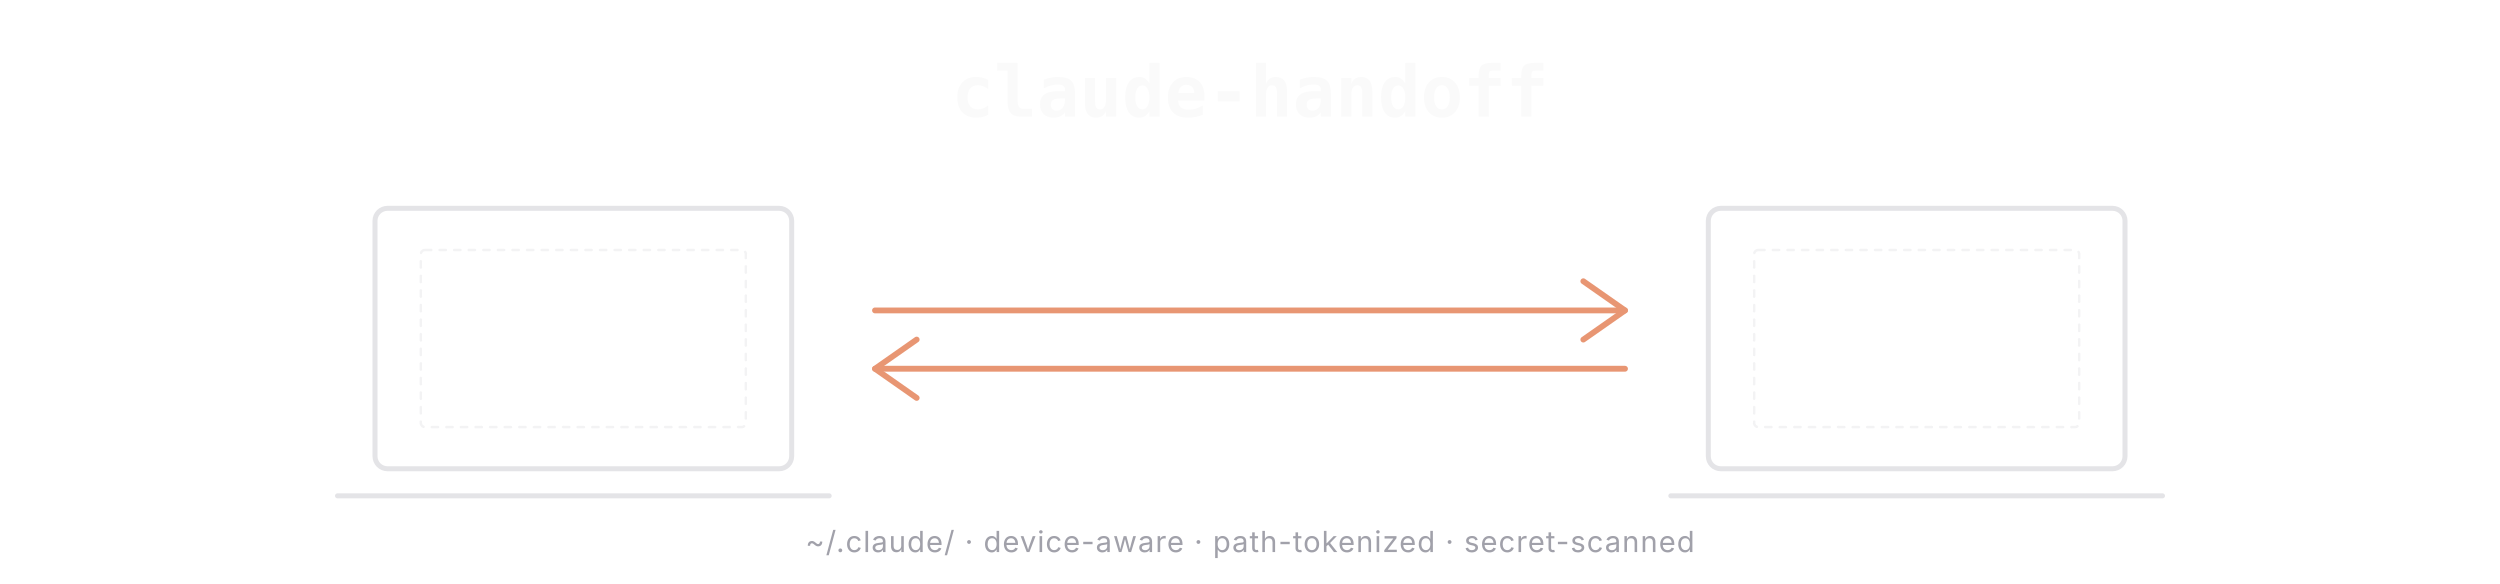
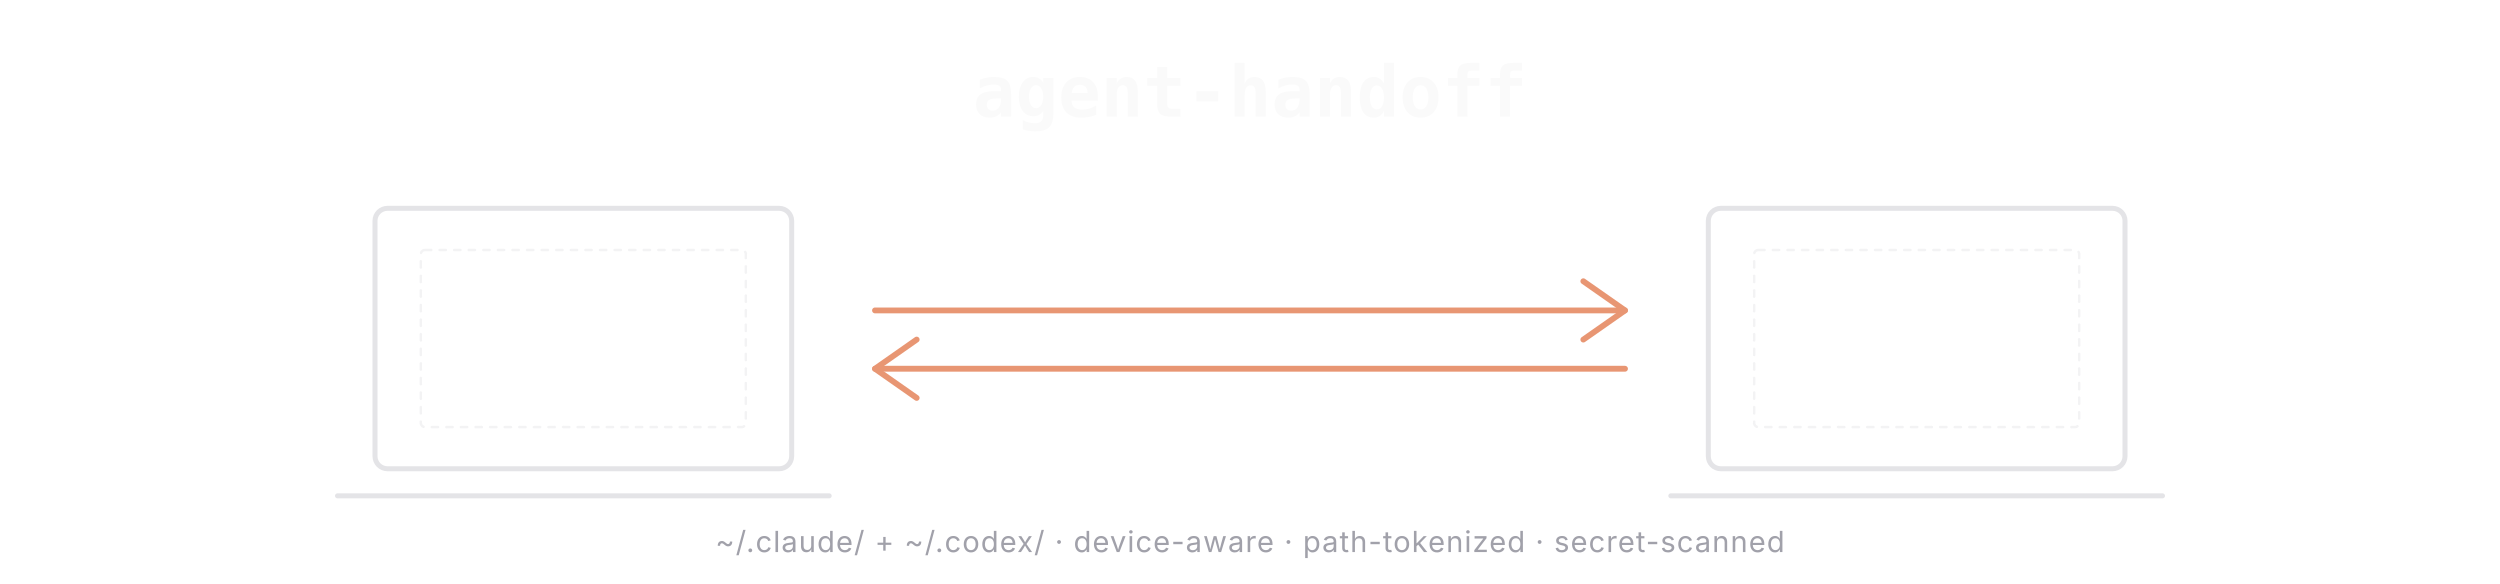
<svg xmlns="http://www.w3.org/2000/svg" viewBox="0 0 1200 280" role="img" aria-labelledby="title">
-   <text x="600" y="56" text-anchor="middle" font-family="ui-monospace, SFMono-Regular, Menlo, Consolas, monospace" font-size="34" font-weight="600" fill="#fafafa">claude-handoff</text>
+   <text x="600" y="56" text-anchor="middle" font-family="ui-monospace, SFMono-Regular, Menlo, Consolas, monospace" font-size="34" font-weight="600" fill="#fafafa">agent-handoff</text>
  <g fill="none" stroke="#e4e4e7" stroke-width="2.4" stroke-linecap="round" stroke-linejoin="round">
    <g transform="translate(180, 100)">
      <rect x="0" y="0" width="200" height="125" rx="6" />
      <rect x="22" y="20" width="156" height="85" rx="2" stroke-width="1.2" stroke-dasharray="3 4" opacity="0.45" />
      <line x1="-18" y1="138" x2="218" y2="138" />
    </g>
    <g transform="translate(820, 100)">
      <rect x="0" y="0" width="200" height="125" rx="6" />
      <rect x="22" y="20" width="156" height="85" rx="2" stroke-width="1.2" stroke-dasharray="3 4" opacity="0.45" />
      <line x1="-18" y1="138" x2="218" y2="138" />
    </g>
  </g>
  <g fill="none" stroke="#e89673" stroke-width="2.8" stroke-linecap="round" stroke-linejoin="round" transform="translate(600, 163)">
    <line x1="-180" y1="-14" x2="180" y2="-14" />
    <polyline points="160,-28 180,-14 160,0" />
    <line x1="-180" y1="14" x2="180" y2="14" />
    <polyline points="-160,0 -180,14 -160,28" />
  </g>
-   <text x="600" y="265" text-anchor="middle" font-family="-apple-system, BlinkMacSystemFont, system-ui, 'Segoe UI', sans-serif" font-size="14" fill="#a1a1aa" letter-spacing="0.5">~/.claude/  ·  device-aware  ·  path-tokenized  ·  secret-scanned</text>
+   <text x="600" y="265" text-anchor="middle" font-family="-apple-system, BlinkMacSystemFont, system-ui, 'Segoe UI', sans-serif" font-size="14" fill="#a1a1aa" letter-spacing="0.5">~/.claude/ + ~/.codex/  ·  device-aware  ·  path-tokenized  ·  secret-scanned</text>
</svg>
